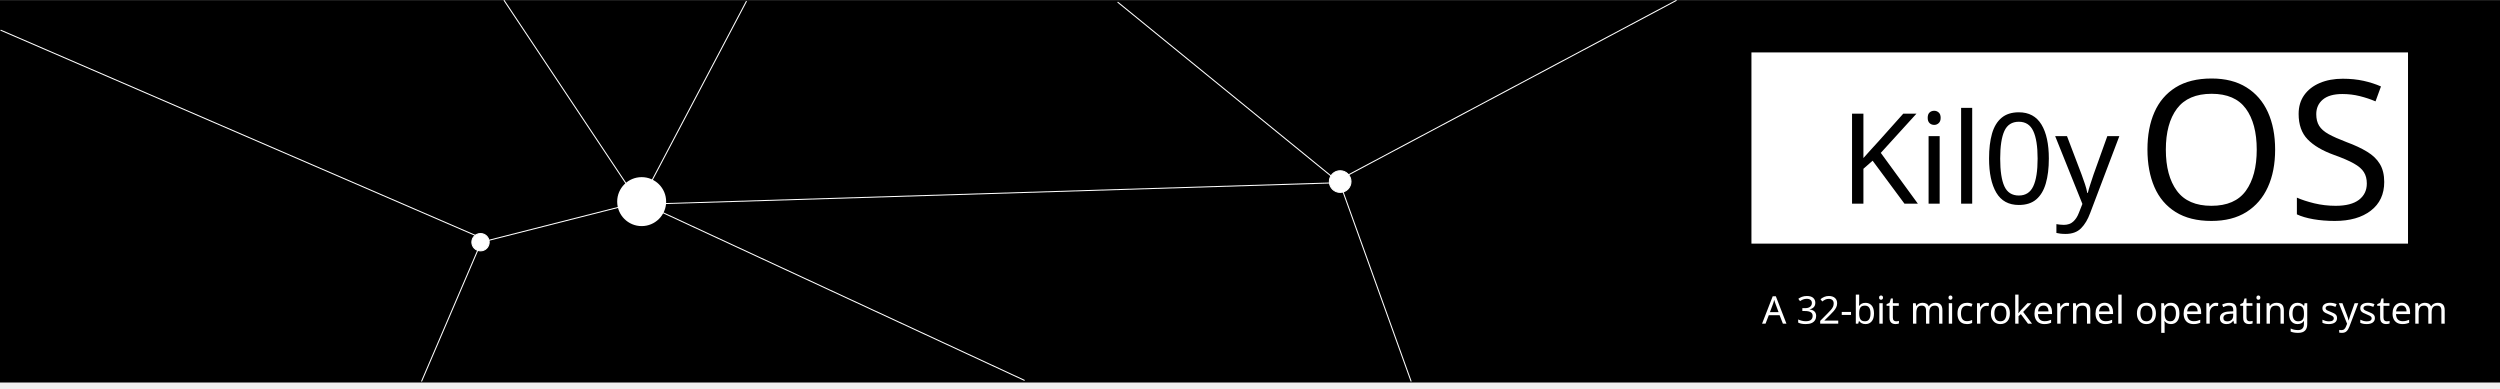
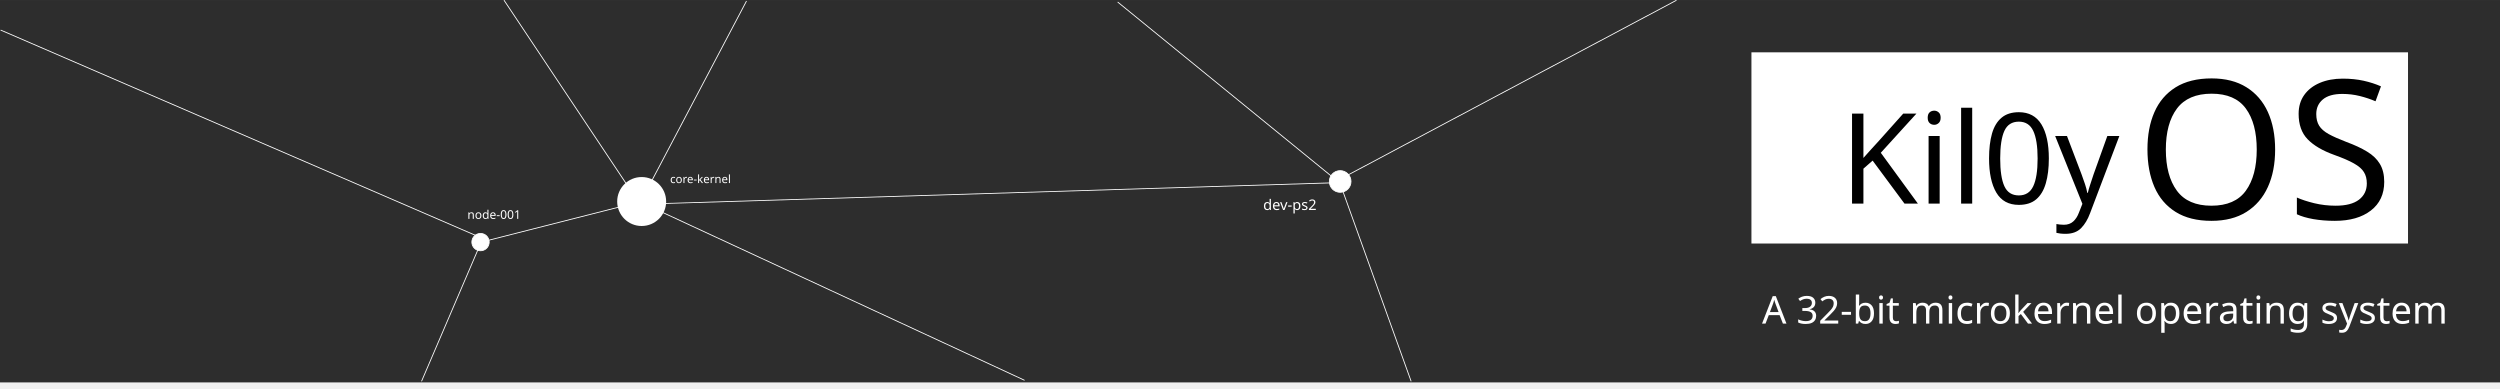
- <svg xmlns="http://www.w3.org/2000/svg" version="1.1" width="1209.23" height="187.932" viewBox="0,0,1209.23,187.932">
-   <g transform="translate(611.0045,-78.13055)">
+ <svg xmlns="http://www.w3.org/2000/svg" version="1.1" width="1497.639" height="232.695" viewBox="0,0,1497.639,232.695">
+   <g transform="translate(508.8195,-64.55682)">
    <g data-paper-data="{&quot;isPaintingLayer&quot;:true}" fill-rule="nonzero" stroke-linejoin="miter" stroke-miterlimit="10" stroke-dasharray="" stroke-dashoffset="0" style="mix-blend-mode: normal">
-       <path d="M-611.004,263.147v-184.962h1209.23v184.962z" fill="#000000" stroke="none" stroke-width="0" stroke-linecap="butt" />
-       <path d="M236.154,195.968v-92.481h317.575v92.481z" fill="#ffffff" stroke="none" stroke-width="0" stroke-linecap="butt" />
-       <text transform="translate(278.9048,176.6555) scale(1.52441,1.52441)" font-size="40" xml:space="preserve" fill="#000000" fill-rule="nonzero" stroke="none" stroke-width="1" stroke-linecap="butt" stroke-linejoin="miter" stroke-miterlimit="10" stroke-dasharray="" stroke-dashoffset="0" font-family="Sans Serif" font-weight="normal" text-anchor="start" style="mix-blend-mode: normal">
+       <path d="M-508.82,293.642v-229.076h1497.639v229.076z" fill="#2d2d2d" stroke="none" stroke-width="0" stroke-linecap="butt" />
+       <path d="M540.392,210.44v-114.538h393.319v114.538z" fill="#ffffff" stroke="none" stroke-width="0" stroke-linecap="butt" />
+       <text transform="translate(593.3391,186.521) scale(1.88799,1.88799)" font-size="40" xml:space="preserve" fill="#000000" fill-rule="nonzero" stroke="none" stroke-width="1" stroke-linecap="butt" stroke-linejoin="miter" stroke-miterlimit="10" stroke-dasharray="" stroke-dashoffset="0" font-family="Sans Serif" font-weight="normal" text-anchor="start" style="mix-blend-mode: normal">
        <tspan x="0" dy="0">Kil0y</tspan>
        <tspan x="0" dy="46.15px"> </tspan>
      </text>
-       <text transform="translate(421.9882,184.0464) scale(2.3429,2.3429)" font-size="40" xml:space="preserve" fill="#000000" fill-rule="nonzero" stroke="none" stroke-width="1" stroke-linecap="butt" stroke-linejoin="miter" stroke-miterlimit="10" stroke-dasharray="" stroke-dashoffset="0" font-family="Sans Serif" font-weight="normal" text-anchor="start" style="mix-blend-mode: normal">
+       <text transform="translate(770.5489,195.6747) scale(2.90169,2.90169)" font-size="40" xml:space="preserve" fill="#000000" fill-rule="nonzero" stroke="none" stroke-width="1" stroke-linecap="butt" stroke-linejoin="miter" stroke-miterlimit="10" stroke-dasharray="" stroke-dashoffset="0" font-family="Sans Serif" font-weight="normal" text-anchor="start" style="mix-blend-mode: normal">
        <tspan x="0" dy="0">OS</tspan>
      </text>
-       <text transform="translate(241.2828,234.6965) scale(0.46277,0.46277)" font-size="40" xml:space="preserve" fill="#ffffff" fill-rule="nonzero" stroke="none" stroke-width="1" stroke-linecap="butt" stroke-linejoin="miter" stroke-miterlimit="10" stroke-dasharray="" stroke-dashoffset="0" font-family="Sans Serif" font-weight="normal" text-anchor="start" style="mix-blend-mode: normal">
+       <text transform="translate(546.744,258.4052) scale(0.57314,0.57314)" font-size="40" xml:space="preserve" fill="#ffffff" fill-rule="nonzero" stroke="none" stroke-width="1" stroke-linecap="butt" stroke-linejoin="miter" stroke-miterlimit="10" stroke-dasharray="" stroke-dashoffset="0" font-family="Sans Serif" font-weight="normal" text-anchor="start" style="mix-blend-mode: normal">
        <tspan x="0" dy="0">A 32-bit microkernel operating system </tspan>
      </text>
-       <path d="M-312.478,175.652c0,-6.539 5.301,-11.841 11.841,-11.841c6.539,0 11.841,5.301 11.841,11.841c0,6.539 -5.301,11.841 -11.841,11.841c-6.539,0 -11.841,-5.301 -11.841,-11.841z" fill="#ffffff" stroke="none" stroke-width="0" stroke-linecap="butt" />
-       <path d="M31.988,165.953c0,-2.892 2.345,-5.237 5.237,-5.237c2.892,0 5.237,2.345 5.237,5.237c0,2.892 -2.345,5.237 -5.237,5.237c-2.892,0 -5.237,-2.345 -5.237,-5.237z" fill="#ffffff" stroke="#ffffff" stroke-width="0.5" stroke-linecap="butt" />
-       <path d="M-382.771,195.28c0,-2.314 1.876,-4.189 4.189,-4.189c2.314,0 4.189,1.876 4.189,4.189c0,2.314 -1.876,4.189 -4.189,4.189c-2.314,0 -4.189,-1.876 -4.189,-4.189z" fill="#ffffff" stroke="#ffffff" stroke-width="0.5" stroke-linecap="butt" />
-       <path d="M-250.006,78.817l-51.039,96.843l-77.213,19.63l-28.791,67.179" fill="none" stroke="#ffffff" stroke-width="0.5" stroke-linecap="round" />
-       <path d="M-367.152,78.381l65.671,98.588l338.515,-10.47l34.462,95.971" fill="none" stroke="#ffffff" stroke-width="0.5" stroke-linecap="round" />
-       <path d="M199.747,78.381l-164.022,87.246l-106.004,-86.374" fill="none" stroke="#ffffff" stroke-width="0.5" stroke-linecap="round" />
-       <path d="M-378.494,193.109l-232.074,-100.333" fill="none" stroke="#ffffff" stroke-width="0.5" stroke-linecap="round" />
-       <path d="M-304.335,180.458l-5.671,-8.725" fill="none" stroke="#ffffff" stroke-width="0.5" stroke-linecap="round" />
-       <path d="M-115.573,262.064l-185.23,-85.904" fill="none" stroke="#ffffff" stroke-width="0.5" stroke-linecap="round" />
+       <path d="M-139.092,185.278c0,-8.099 6.566,-14.665 14.665,-14.665c8.099,0 14.665,6.566 14.665,14.665c0,8.099 -6.566,14.665 -14.665,14.665c-8.099,0 -14.665,-6.566 -14.665,-14.665z" fill="#ffffff" stroke="none" stroke-width="0" stroke-linecap="butt" />
+       <path d="M287.531,173.267c0,-3.582 2.904,-6.486 6.486,-6.486c3.582,0 6.486,2.904 6.486,6.486c0,3.582 -2.904,6.486 -6.486,6.486c-3.582,0 -6.486,-2.904 -6.486,-6.486z" fill="#ffffff" stroke="#ffffff" stroke-width="0.5" stroke-linecap="butt" />
+       <path d="M-226.151,209.587c0,-2.866 2.323,-5.189 5.189,-5.189c2.866,0 5.189,2.323 5.189,5.189c0,2.866 -2.323,5.189 -5.189,5.189c-2.866,0 -5.189,-2.323 -5.189,-5.189z" fill="#ffffff" stroke="#ffffff" stroke-width="0.5" stroke-linecap="butt" />
+       <path d="M-61.721,65.347l-63.212,119.941l-95.628,24.312l-35.658,83.202" fill="none" stroke="#ffffff" stroke-width="0.5" stroke-linecap="round" />
+       <path d="M-206.806,64.807l81.334,122.102l419.252,-12.967l42.682,118.86" fill="none" stroke="#ffffff" stroke-width="0.5" stroke-linecap="round" />
+       <path d="M495.302,64.807l-203.143,108.055l-131.287,-106.974" fill="none" stroke="#ffffff" stroke-width="0.5" stroke-linecap="round" />
+       <path d="M-508.279,82.636l287.426,124.263" fill="none" stroke="#ffffff" stroke-width="0.5" stroke-linecap="round" />
+       <path d="M-136.031,180.425l7.024,10.805" fill="none" stroke="#ffffff" stroke-width="0.5" stroke-linecap="round" />
+       <path d="M104.775,292.3l-229.409,-106.392" fill="none" stroke="#ffffff" stroke-width="0.5" stroke-linecap="round" />
+       <text transform="translate(-107.4232,174.2431) scale(0.17146,0.17146)" font-size="40" xml:space="preserve" fill="#ffffff" fill-rule="nonzero" stroke="none" stroke-width="1" stroke-linecap="butt" stroke-linejoin="miter" stroke-miterlimit="10" stroke-dasharray="" stroke-dashoffset="0" font-family="Pixel" font-weight="normal" text-anchor="start" style="mix-blend-mode: normal">
+         <tspan x="0" dy="0">core-kernel</tspan>
+       </text>
+       <text transform="translate(247.8699,190.3478) scale(0.21895,0.21895)" font-size="40" xml:space="preserve" fill="#ffffff" fill-rule="nonzero" stroke="none" stroke-width="1" stroke-linecap="butt" stroke-linejoin="miter" stroke-miterlimit="10" stroke-dasharray="" stroke-dashoffset="0" font-family="Pixel" font-weight="normal" text-anchor="start" style="mix-blend-mode: normal">
+         <tspan x="0" dy="0">dev-ps2</tspan>
+       </text>
+       <text transform="translate(-228.8622,195.6728) scale(0.18051,0.18051)" font-size="40" xml:space="preserve" fill="#ffffff" fill-rule="nonzero" stroke="none" stroke-width="1" stroke-linecap="butt" stroke-linejoin="miter" stroke-miterlimit="10" stroke-dasharray="" stroke-dashoffset="0" font-family="Pixel" font-weight="normal" text-anchor="start" style="mix-blend-mode: normal">
+         <tspan x="0" dy="0">node-001</tspan>
+       </text>
    </g>
  </g>
</svg>
